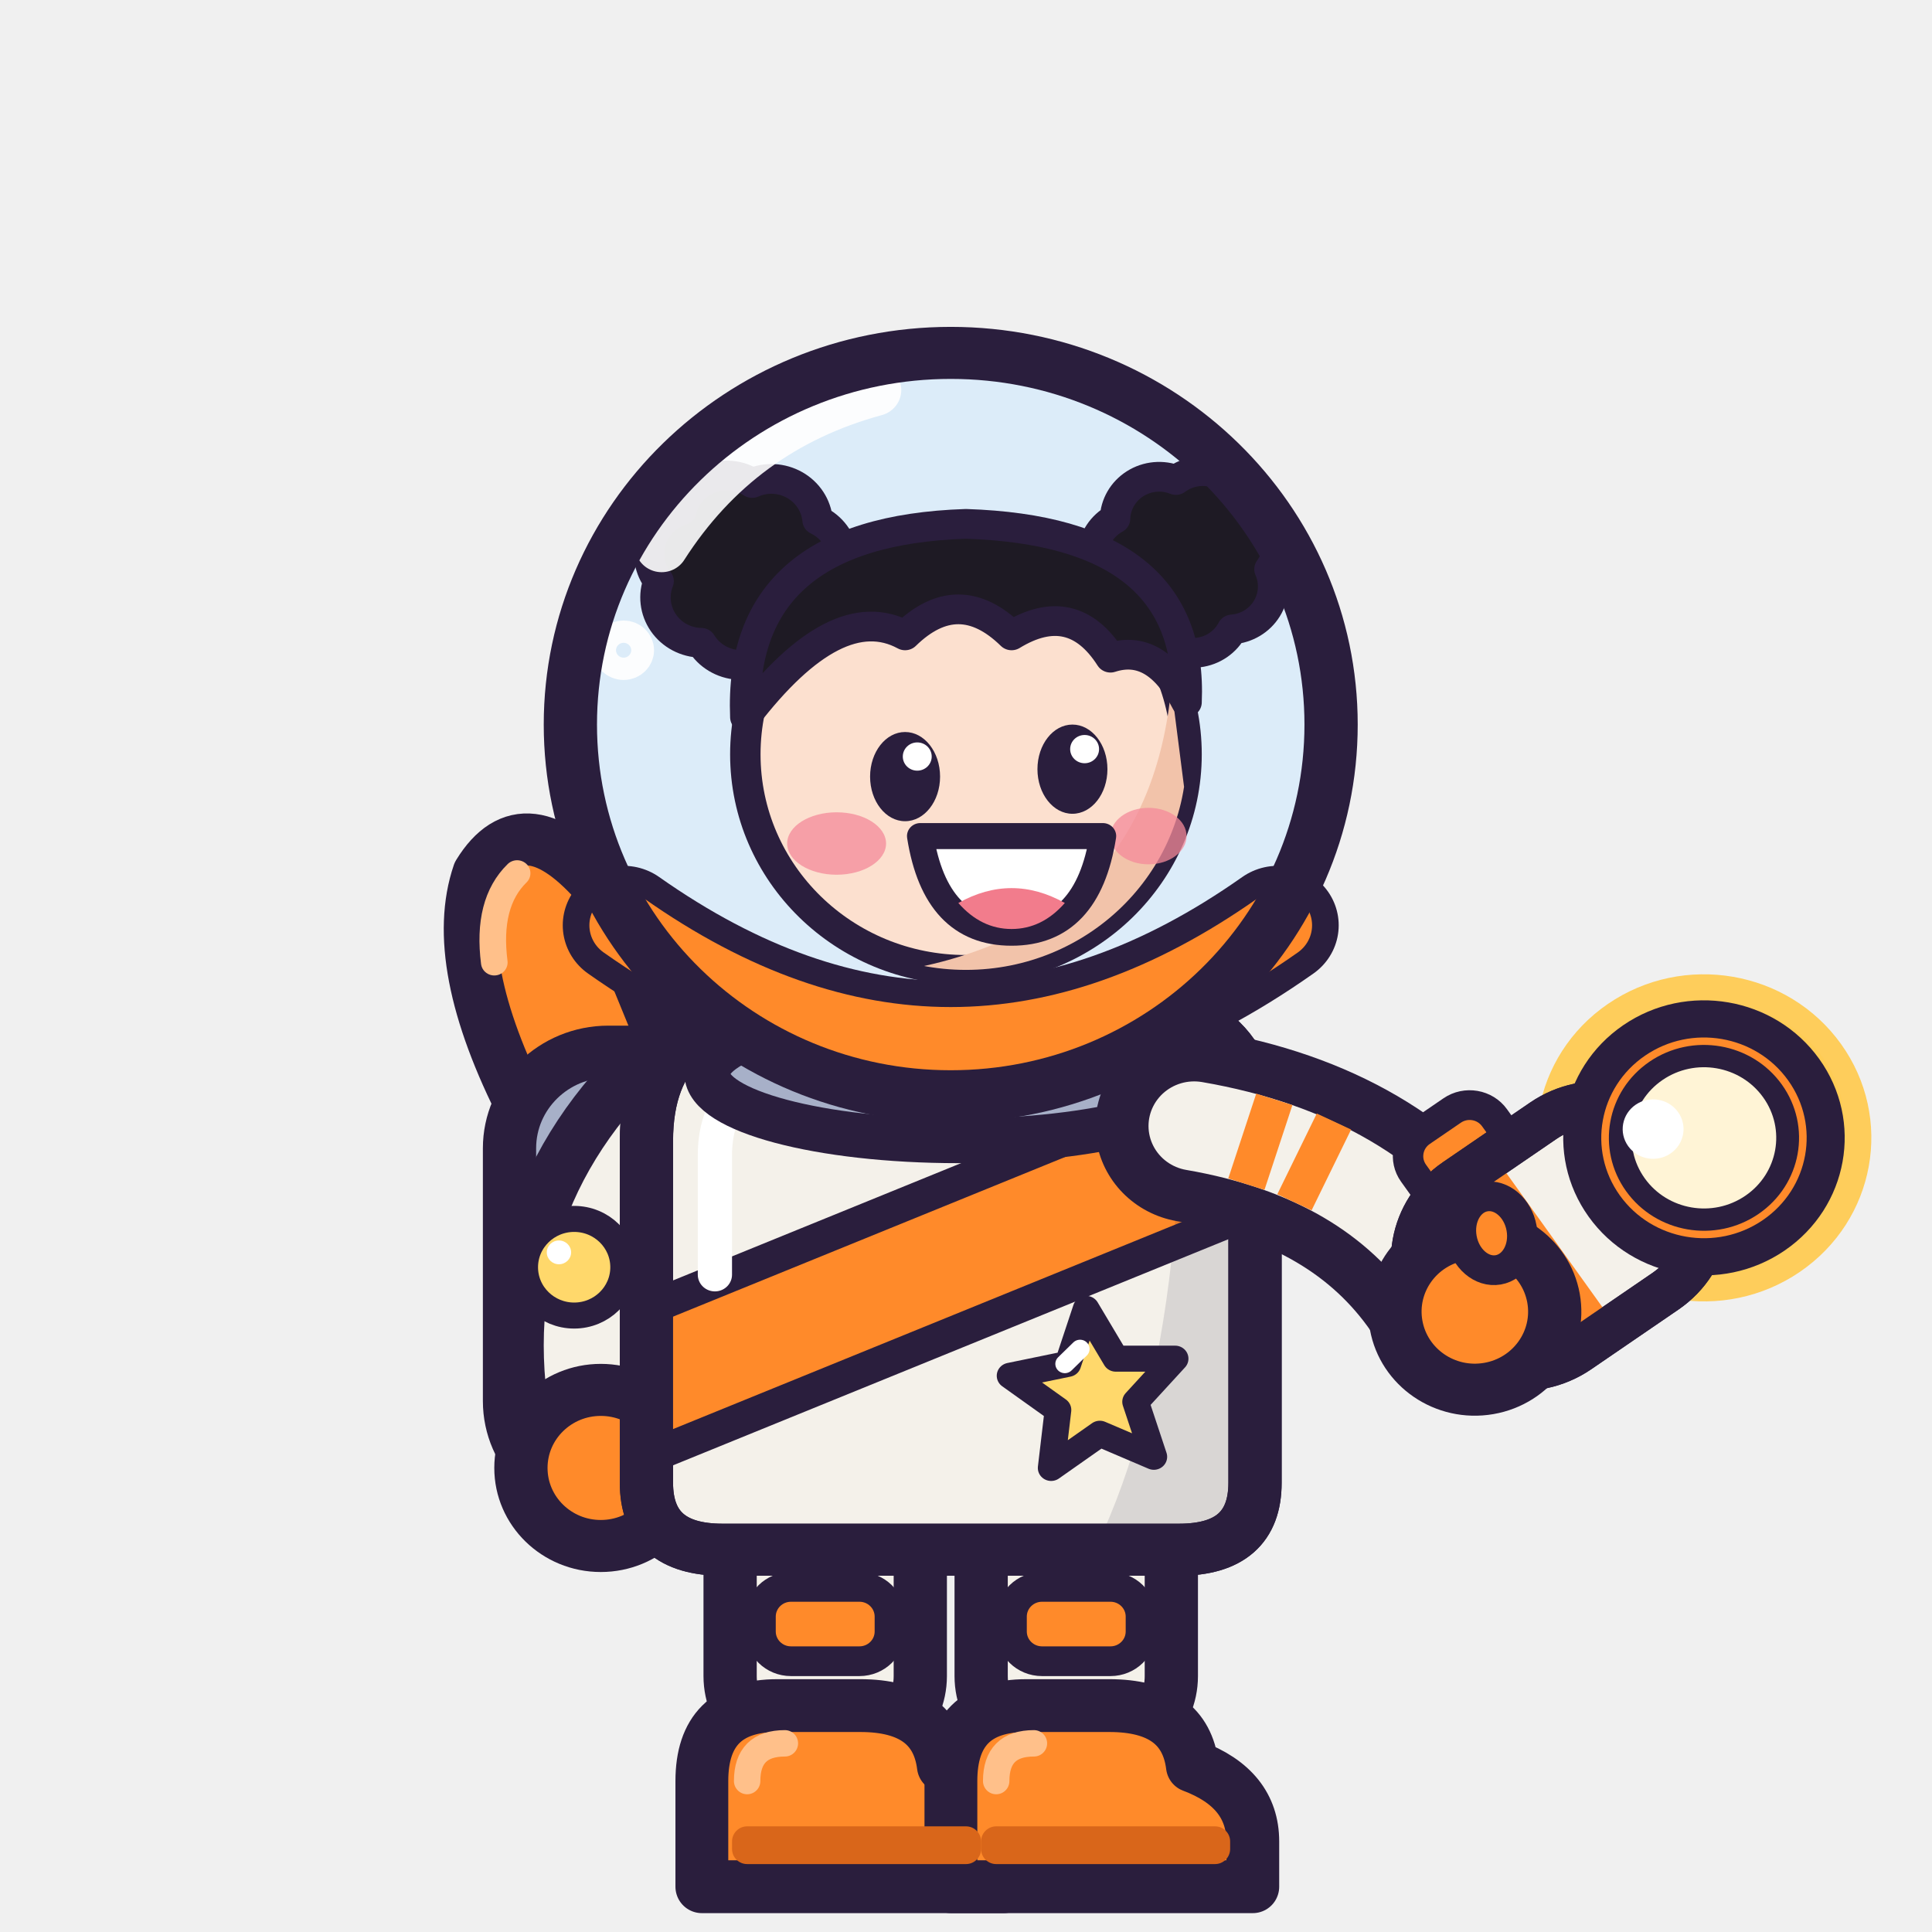
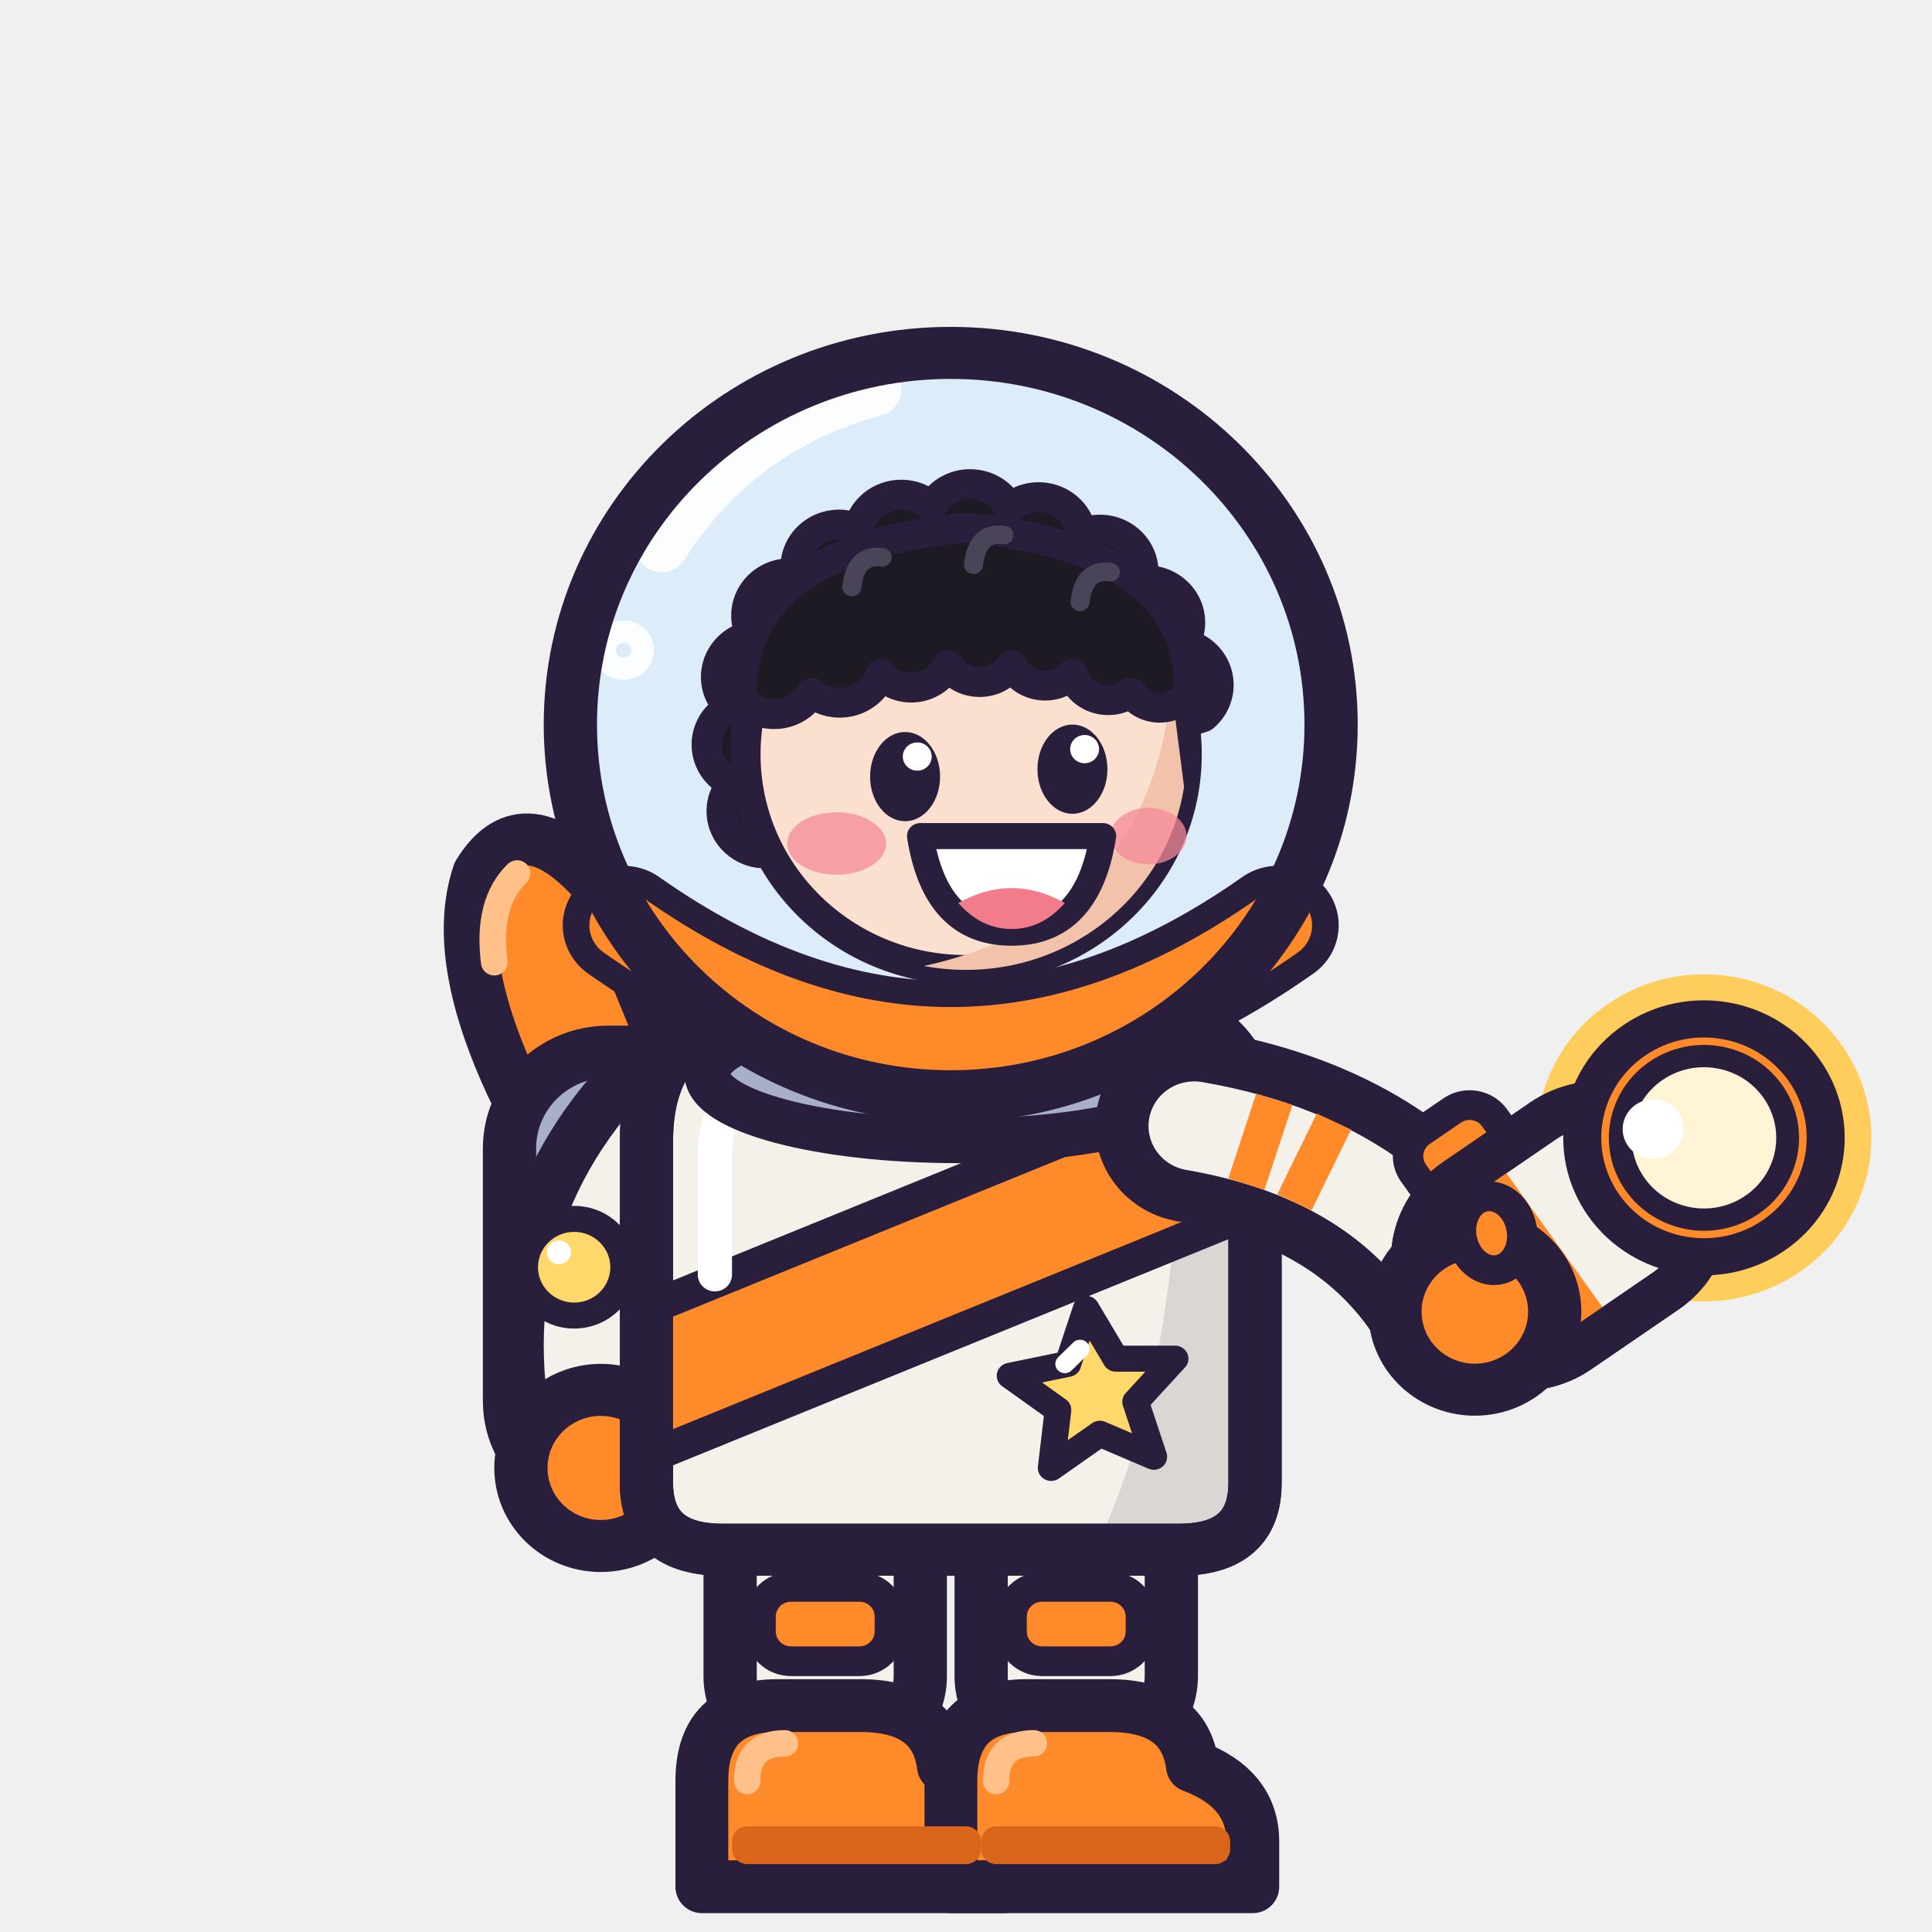
<svg xmlns="http://www.w3.org/2000/svg" viewBox="0 0 256 256" width="256" height="256">
  <defs>
    <clipPath id="torso-clip">
      <path d="M86 150 Q86 132 106 132 H148 Q166 132 166 150 V196 Q166 205 156 205 H96 Q86 205 86 196 Z" />
    </clipPath>
    <clipPath id="face-clip">
      <circle cx="128" cy="98" r="29" />
    </clipPath>
  </defs>
  <g id="nova" stroke="#2A1E3D" stroke-width="7" stroke-linejoin="round" stroke-linecap="round">
    <g id="body-back" transform="translate(129 228) scale(1.008 0.985) translate(-129 -228)">
      <g id="backpack">
        <path id="fin" d="M70 146 Q60 126 64 114 Q70 104 80 116 L92 146 Z" fill="#FF8A2A" />
        <path d="M66 126 Q65 118 69 114" fill="none" stroke="#FFC08A" stroke-width="3.5" />
        <rect x="68" y="138" width="36" height="60" rx="13" fill="#A7B0C8" />
        <path d="M74 184 Q74 192 84 192 H98" fill="none" stroke="#7F89A6" stroke-width="5" />
      </g>
      <g id="legs">
        <rect x="97" y="190" width="25" height="42" rx="10" fill="#F4F1EA" />
        <rect x="130" y="190" width="25" height="42" rx="10" fill="#F4F1EA" />
        <rect x="101" y="210" width="17" height="10" rx="4" fill="#FF8A2A" stroke-width="4" />
        <rect x="134" y="210" width="17" height="10" rx="4" fill="#FF8A2A" stroke-width="4" />
      </g>
    </g>
    <g id="boots">
      <path d="M93 250 V236 Q93 226 103 226 H114 Q124 226 125 234 Q133 237 133 244 V250 Z" fill="#FF8A2A" />
      <path d="M126 250 V236 Q126 226 136 226 H147 Q157 226 158 234 Q166 237 166 244 V250 Z" fill="#FF8A2A" />
      <g stroke="none">
        <rect x="97" y="242" width="33" height="5" rx="2" fill="#D9661A" />
        <rect x="130" y="242" width="33" height="5" rx="2" fill="#D9661A" />
      </g>
      <path d="M99 236 Q99 231 104 231" fill="none" stroke="#FFC08A" stroke-width="3.5" />
      <path d="M132 236 Q132 231 137 231" fill="none" stroke="#FFC08A" stroke-width="3.5" />
    </g>
    <g id="body" transform="translate(129 228) scale(1.008 0.985) translate(-129 -228)">
      <g id="arm-back">
        <path d="M92 146 Q74 164 80 190" fill="none" stroke-width="26" />
        <path d="M92 146 Q74 164 80 190" fill="none" stroke="#F4F1EA" stroke-width="12" />
        <circle id="arm-badge" cx="76.5" cy="167" r="6.5" fill="#FFD86B" stroke-width="3.5" />
        <circle cx="74.5" cy="165" r="1.6" fill="#FFFFFF" stroke="none" />
        <g id="mitten-back" fill="#FF8A2A">
          <circle cx="80" cy="194" r="10.5" />
          <ellipse cx="90" cy="190" rx="5" ry="4" stroke-width="4" />
        </g>
      </g>
      <g id="torso">
        <path d="M86 150 Q86 132 106 132 H148 Q166 132 166 150 V196 Q166 205 156 205 H96 Q86 205 86 196 Z" fill="#F4F1EA" />
        <g clip-path="url(#torso-clip)">
          <path id="chevron" d="M78 176 L174 136 L174 156 L78 196 Z" fill="#FF8A2A" stroke-width="4.5" />
          <path id="torso-shade" d="M156 132 H170 V214 H140 Q158 186 156 132 Z" fill="#2A1E3D" opacity="0.13" stroke="none" />
        </g>
        <path d="M86 150 Q86 132 106 132 H148 Q166 132 166 150 V196 Q166 205 156 205 H96 Q86 205 86 196 Z" fill="none" />
        <path id="torso-highlight" d="M95 168 V152 Q95 143 103 141" fill="none" stroke="#FFFFFF" stroke-width="4.5" />
        <path id="star-patch" d="M143.8 172.6 L147.7 179.3 L155.5 179.3 L150.3 185.1 L152.7 192.5 L145.6 189.4 L139.2 194.0 L140.1 186.2 L133.8 181.6 L141.4 180.0 Z" fill="#FFD86B" stroke-width="3.5" />
        <path d="M141 180 L143 178" fill="none" stroke="#FFFFFF" stroke-width="2.5" />
      </g>
      <ellipse id="collar" cx="127" cy="141" rx="33" ry="9" fill="#A7B0C8" stroke-width="6" />
      <g id="arm-front" transform="rotate(-10 158 148)">
        <path d="M158 148 Q180 156 188 174" fill="none" stroke-width="26" />
        <path d="M158 148 Q180 156 188 174" fill="none" stroke="#F4F1EA" stroke-width="12" />
        <g id="shoulder-stripes">
          <path d="M169.0 146.3 L163.4 156.9" fill="none" stroke="#FF8A2A" stroke-width="5" stroke-linecap="butt" />
          <path d="M176.2 150.6 L169.2 160.4" fill="none" stroke="#FF8A2A" stroke-width="5" stroke-linecap="butt" />
        </g>
        <g id="gadget" transform="rotate(-25 192 176)">
          <circle id="lens-glow" cx="230" cy="176.0" r="16" fill="#FFE79A" opacity="0.6" stroke="none" />
          <circle id="lens-ring" cx="227" cy="176.0" r="20" fill="none" stroke="#FFC94A" stroke-width="4" opacity="0.9" />
          <rect id="knob" x="193" y="154" width="13" height="12" rx="4" fill="#FF8A2A" stroke-width="4" />
          <rect x="184" y="162" width="40" height="28" rx="13" fill="#F4F1EA" stroke-width="6" />
          <path d="M199 163 V189" fill="none" stroke="#FF8A2A" stroke-width="8" stroke-linecap="butt" />
          <path d="M190 168 H194" fill="none" stroke="#FFFFFF" stroke-width="3.5" />
          <rect x="184" y="162" width="40" height="28" rx="13" fill="none" stroke-width="6" />
          <circle id="lens" cx="227" cy="176.0" r="16" fill="#FF8A2A" stroke-width="5" />
          <circle cx="227" cy="176.0" r="11" fill="#FFF4D6" stroke-width="3" />
          <circle cx="222.2" cy="171.2" r="4.0" fill="#FFFFFF" stroke="none" />
        </g>
        <g id="mitten-front" fill="#FF8A2A">
          <circle cx="190" cy="179" r="10.5" />
          <ellipse cx="194" cy="169" rx="4" ry="5" stroke-width="4" />
        </g>
      </g>
      <g id="helmet">
        <circle id="glass" cx="126" cy="94" r="50" fill="#CFE9FF" fill-opacity="0.6" stroke="none" />
        <g id="head" stroke-width="4">
-           <g id="hair-puffs" fill="#1E1A24">
-             <path d="M110.0 76.4 A6.1 6.1 0 0 1 103.2 83.7 A6.1 6.1 0 0 1 93.2 83.0 A6.1 6.1 0 0 1 87.6 74.7 A6.1 6.1 0 0 1 90.6 65.2 A6.1 6.1 0 0 1 99.9 61.5 A6.1 6.1 0 0 1 108.5 66.5 A6.1 6.1 0 0 1 110.0 76.4 Z" />
-             <path d="M167.9 73.1 A5.8 5.8 0 0 1 163.0 81.2 A5.8 5.8 0 0 1 153.5 82.4 A5.8 5.8 0 0 1 146.7 75.8 A5.8 5.8 0 0 1 147.6 66.3 A5.8 5.8 0 0 1 155.6 61.1 A5.8 5.8 0 0 1 164.7 64.1 A5.8 5.8 0 0 1 167.9 73.1 Z" />
-           </g>
+           <path id="hair-back" d="M100.9 111.3 A5.7 5.7 0 0 1 97.3 101.9 A5.7 5.7 0 0 1 96.9 91.7 A5.7 5.7 0 0 1 99.8 82 A5.7 5.7 0 0 1 105.7 73.7 A5.7 5.7 0 0 1 113.9 67.7 A5.7 5.7 0 0 1 123.5 64.7 A5.7 5.7 0 0 1 133.7 64.9 A5.7 5.7 0 0 1 143.2 68.3 A5.7 5.7 0 0 1 151.2 74.6 A5.7 5.7 0 0 1 156.7 83.1 A5.7 5.7 0 0 1 159.2 93 L128 103.8 Z" fill="#1E1A24" />
          <circle id="face" cx="128" cy="98" r="29" fill="#FCE0CF" />
          <path id="face-shade" clip-path="url(#face-clip)" d="M155 89 Q152 121 120 127 L160 129 Z" fill="#F2C3AA" stroke="none" />
-           <path id="fringe" d="M99 93 Q98 68 128 67 Q158 68 157 91 Q153 83 147 85 Q142 77 134 82 Q127 75 120 82 Q111 77 99 93 Z" fill="#1E1A24" />
+           <path id="fringe" d="M98.5 90.6 Q97.9 70.5 128 67.5 Q157.9 70.5 157.3 89.6 A4.5 4.5 0 0 1 149.7 89.7 A4.9 4.9 0 0 1 142 87.2 A4.9 4.9 0 0 1 134 86 A5 5 0 0 1 125.6 86 A5.3 5.3 0 0 1 116.8 87.2 A5.7 5.7 0 0 1 107.7 89.7 A5.6 5.6 0 0 1 98.5 90.6 Z" fill="#1E1A24" />
+           <path d="M113 75.5 Q113.5 71 117 71.5" fill="none" stroke="#4A4458" stroke-width="2.5" />
+           <path d="M129 72.5 Q129.5 68 133 68.5" fill="none" stroke="#4A4458" stroke-width="2.5" />
+           <path d="M143 77.5 Q143.5 73 147 73.5" fill="none" stroke="#4A4458" stroke-width="2.5" />
          <g id="face-features" stroke="none">
            <ellipse cx="120" cy="101" rx="4.6" ry="6" fill="#2A1E3D" />
            <ellipse cx="142" cy="100" rx="4.6" ry="6" fill="#2A1E3D" />
            <circle cx="121.6" cy="98.3" r="1.9" fill="#FFFFFF" />
            <circle cx="143.6" cy="97.3" r="1.9" fill="#FFFFFF" />
            <ellipse cx="111" cy="110" rx="6.5" ry="4.2" fill="#F48A9A" opacity="0.75" />
            <ellipse cx="152" cy="109" rx="5" ry="3.8" fill="#F48A9A" opacity="0.75" />
          </g>
          <path id="mouth" d="M122 109 H146 Q144 122 134 122 Q124 122 122 109 Z" fill="#FFFFFF" stroke-width="3.5" />
          <path d="M127 118 Q134 114 141 118 Q138 121.5 134 121.5 Q130 121.5 127 118 Z" fill="#F27C8C" stroke="none" />
        </g>
        <g id="visor-rim">
          <path d="M83 121 Q126 152 169 121" fill="none" stroke-width="16" />
          <path d="M83 121 Q126 152 169 121" fill="none" stroke="#FF8A2A" stroke-width="9" />
        </g>
        <g id="helmet-highlight" stroke="#FFFFFF" fill="none">
          <path d="M88 70 Q98 54 116 49" stroke-width="7" opacity="0.9" />
          <circle cx="83" cy="84" r="1.5" stroke-width="5" opacity="0.9" />
        </g>
        <circle id="helmet-outline" cx="126" cy="94" r="50" fill="none" />
      </g>
    </g>
  </g>
</svg>
